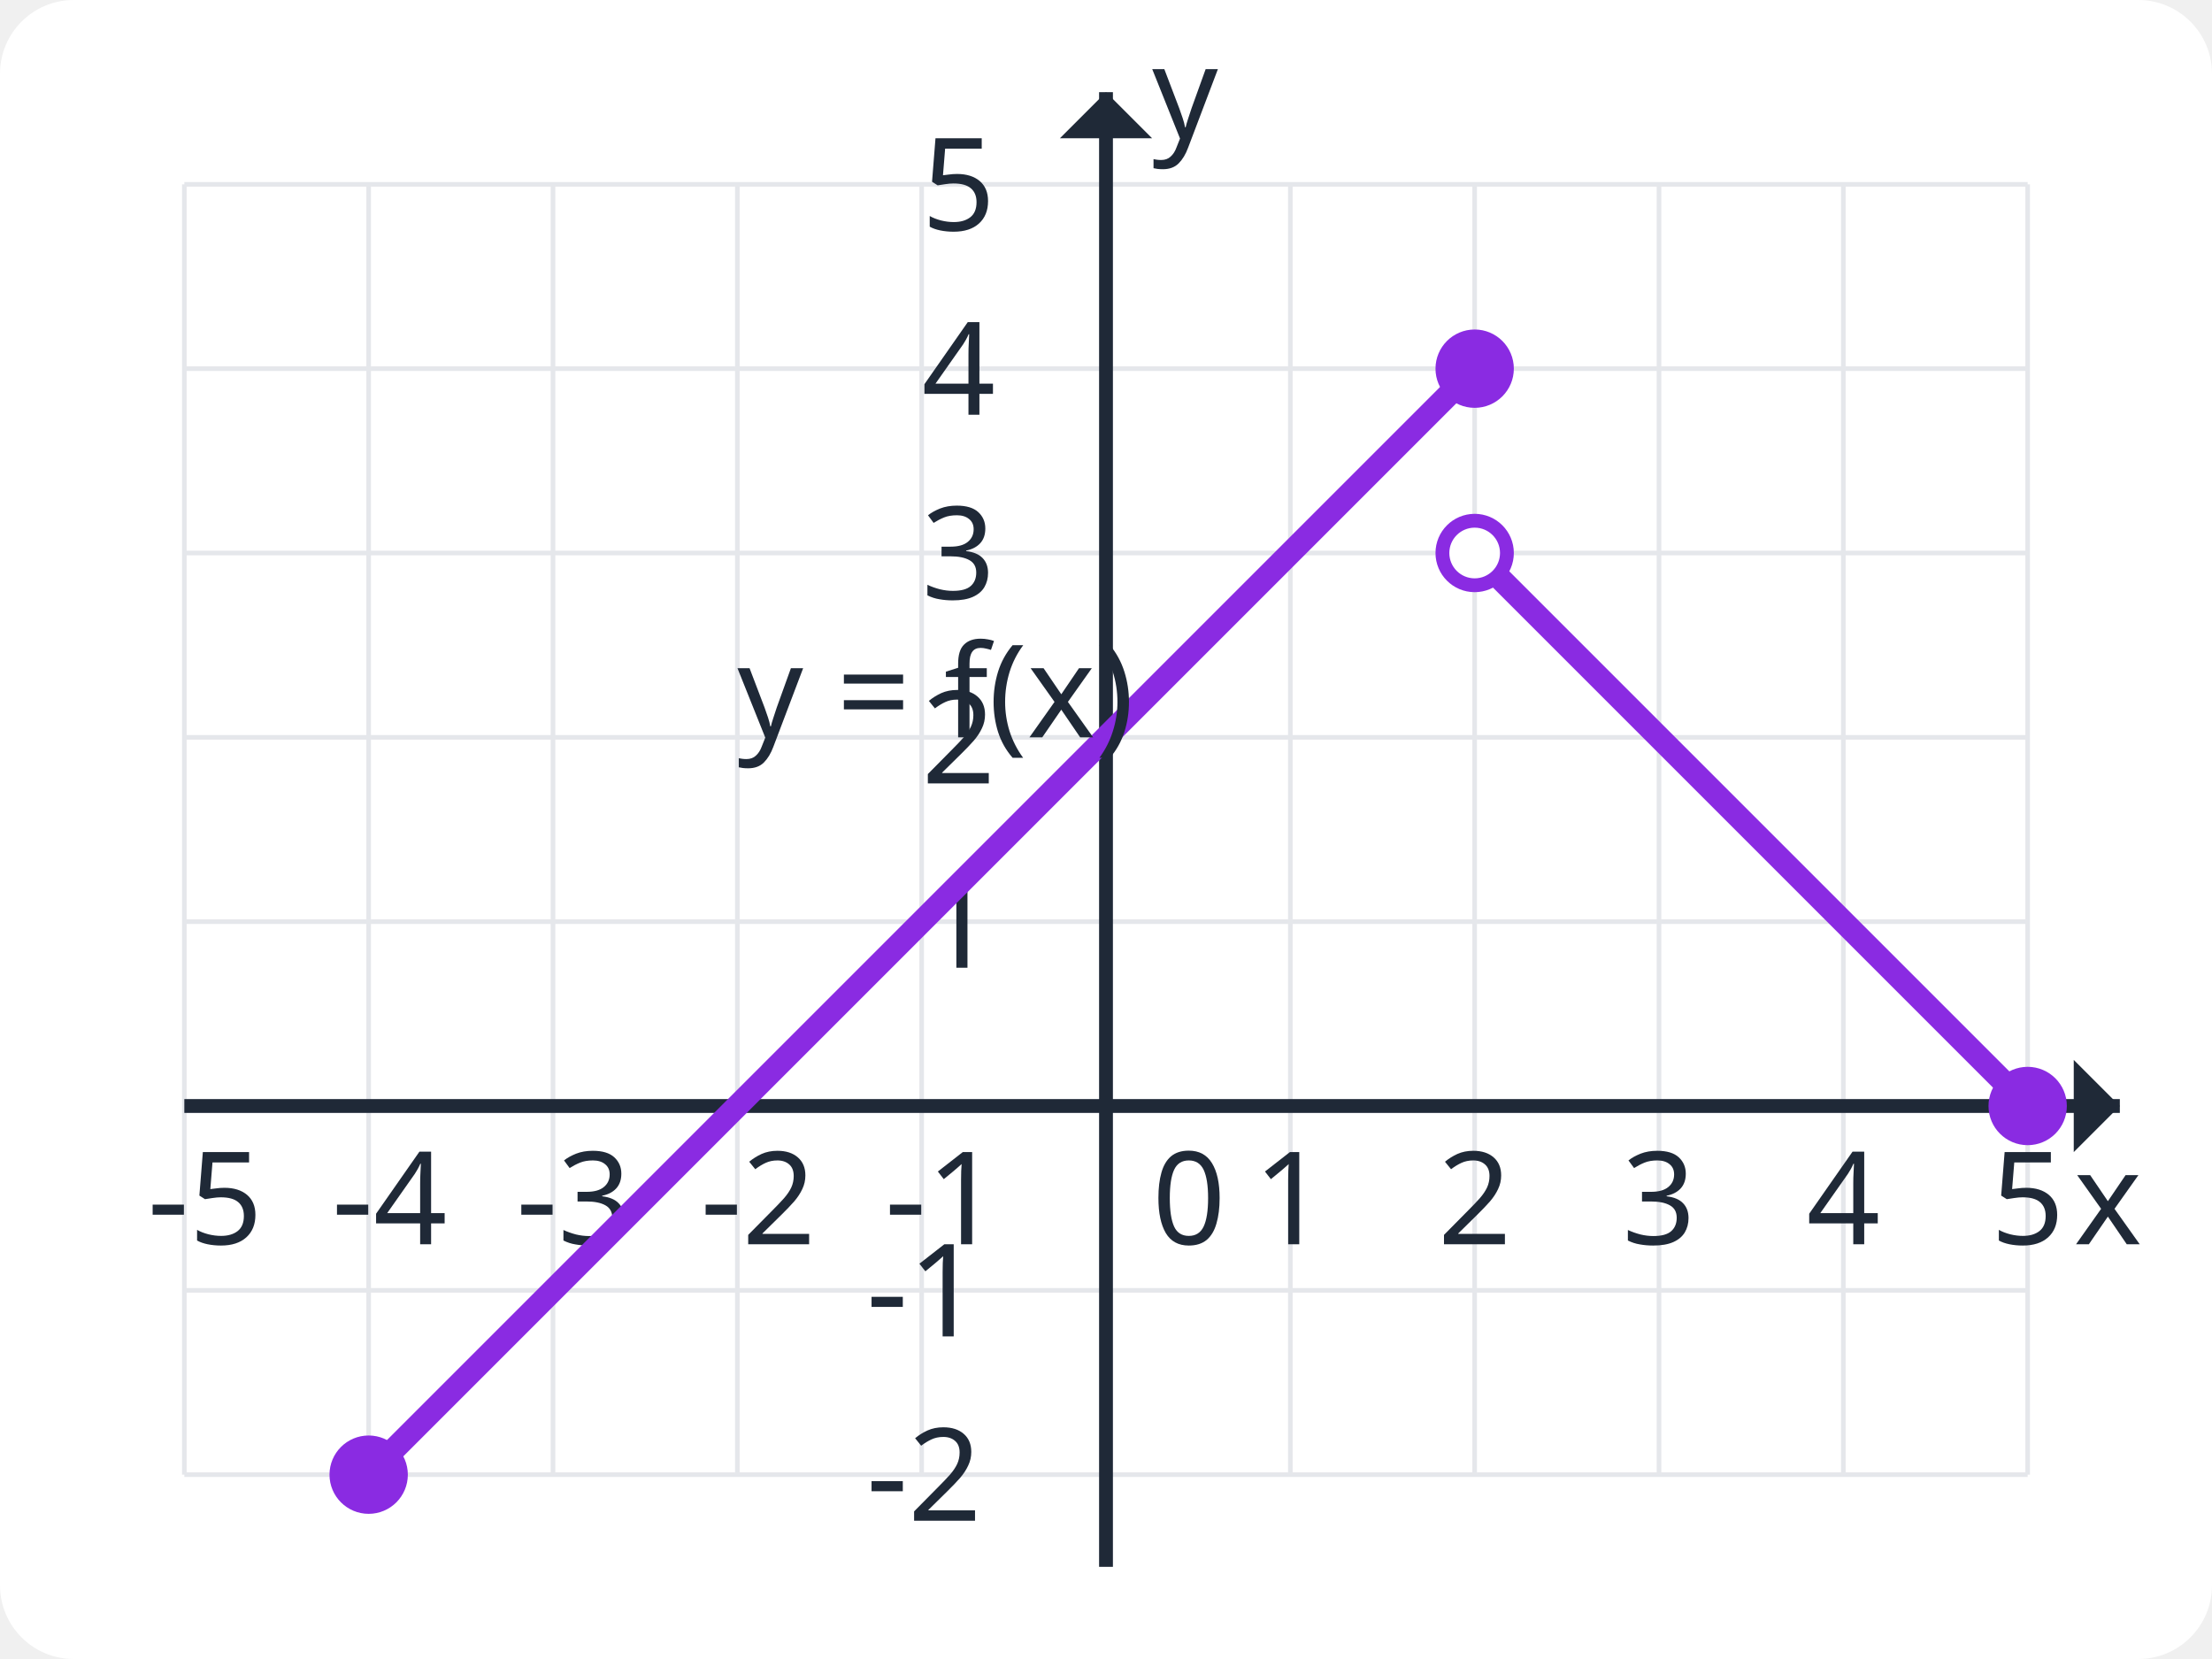
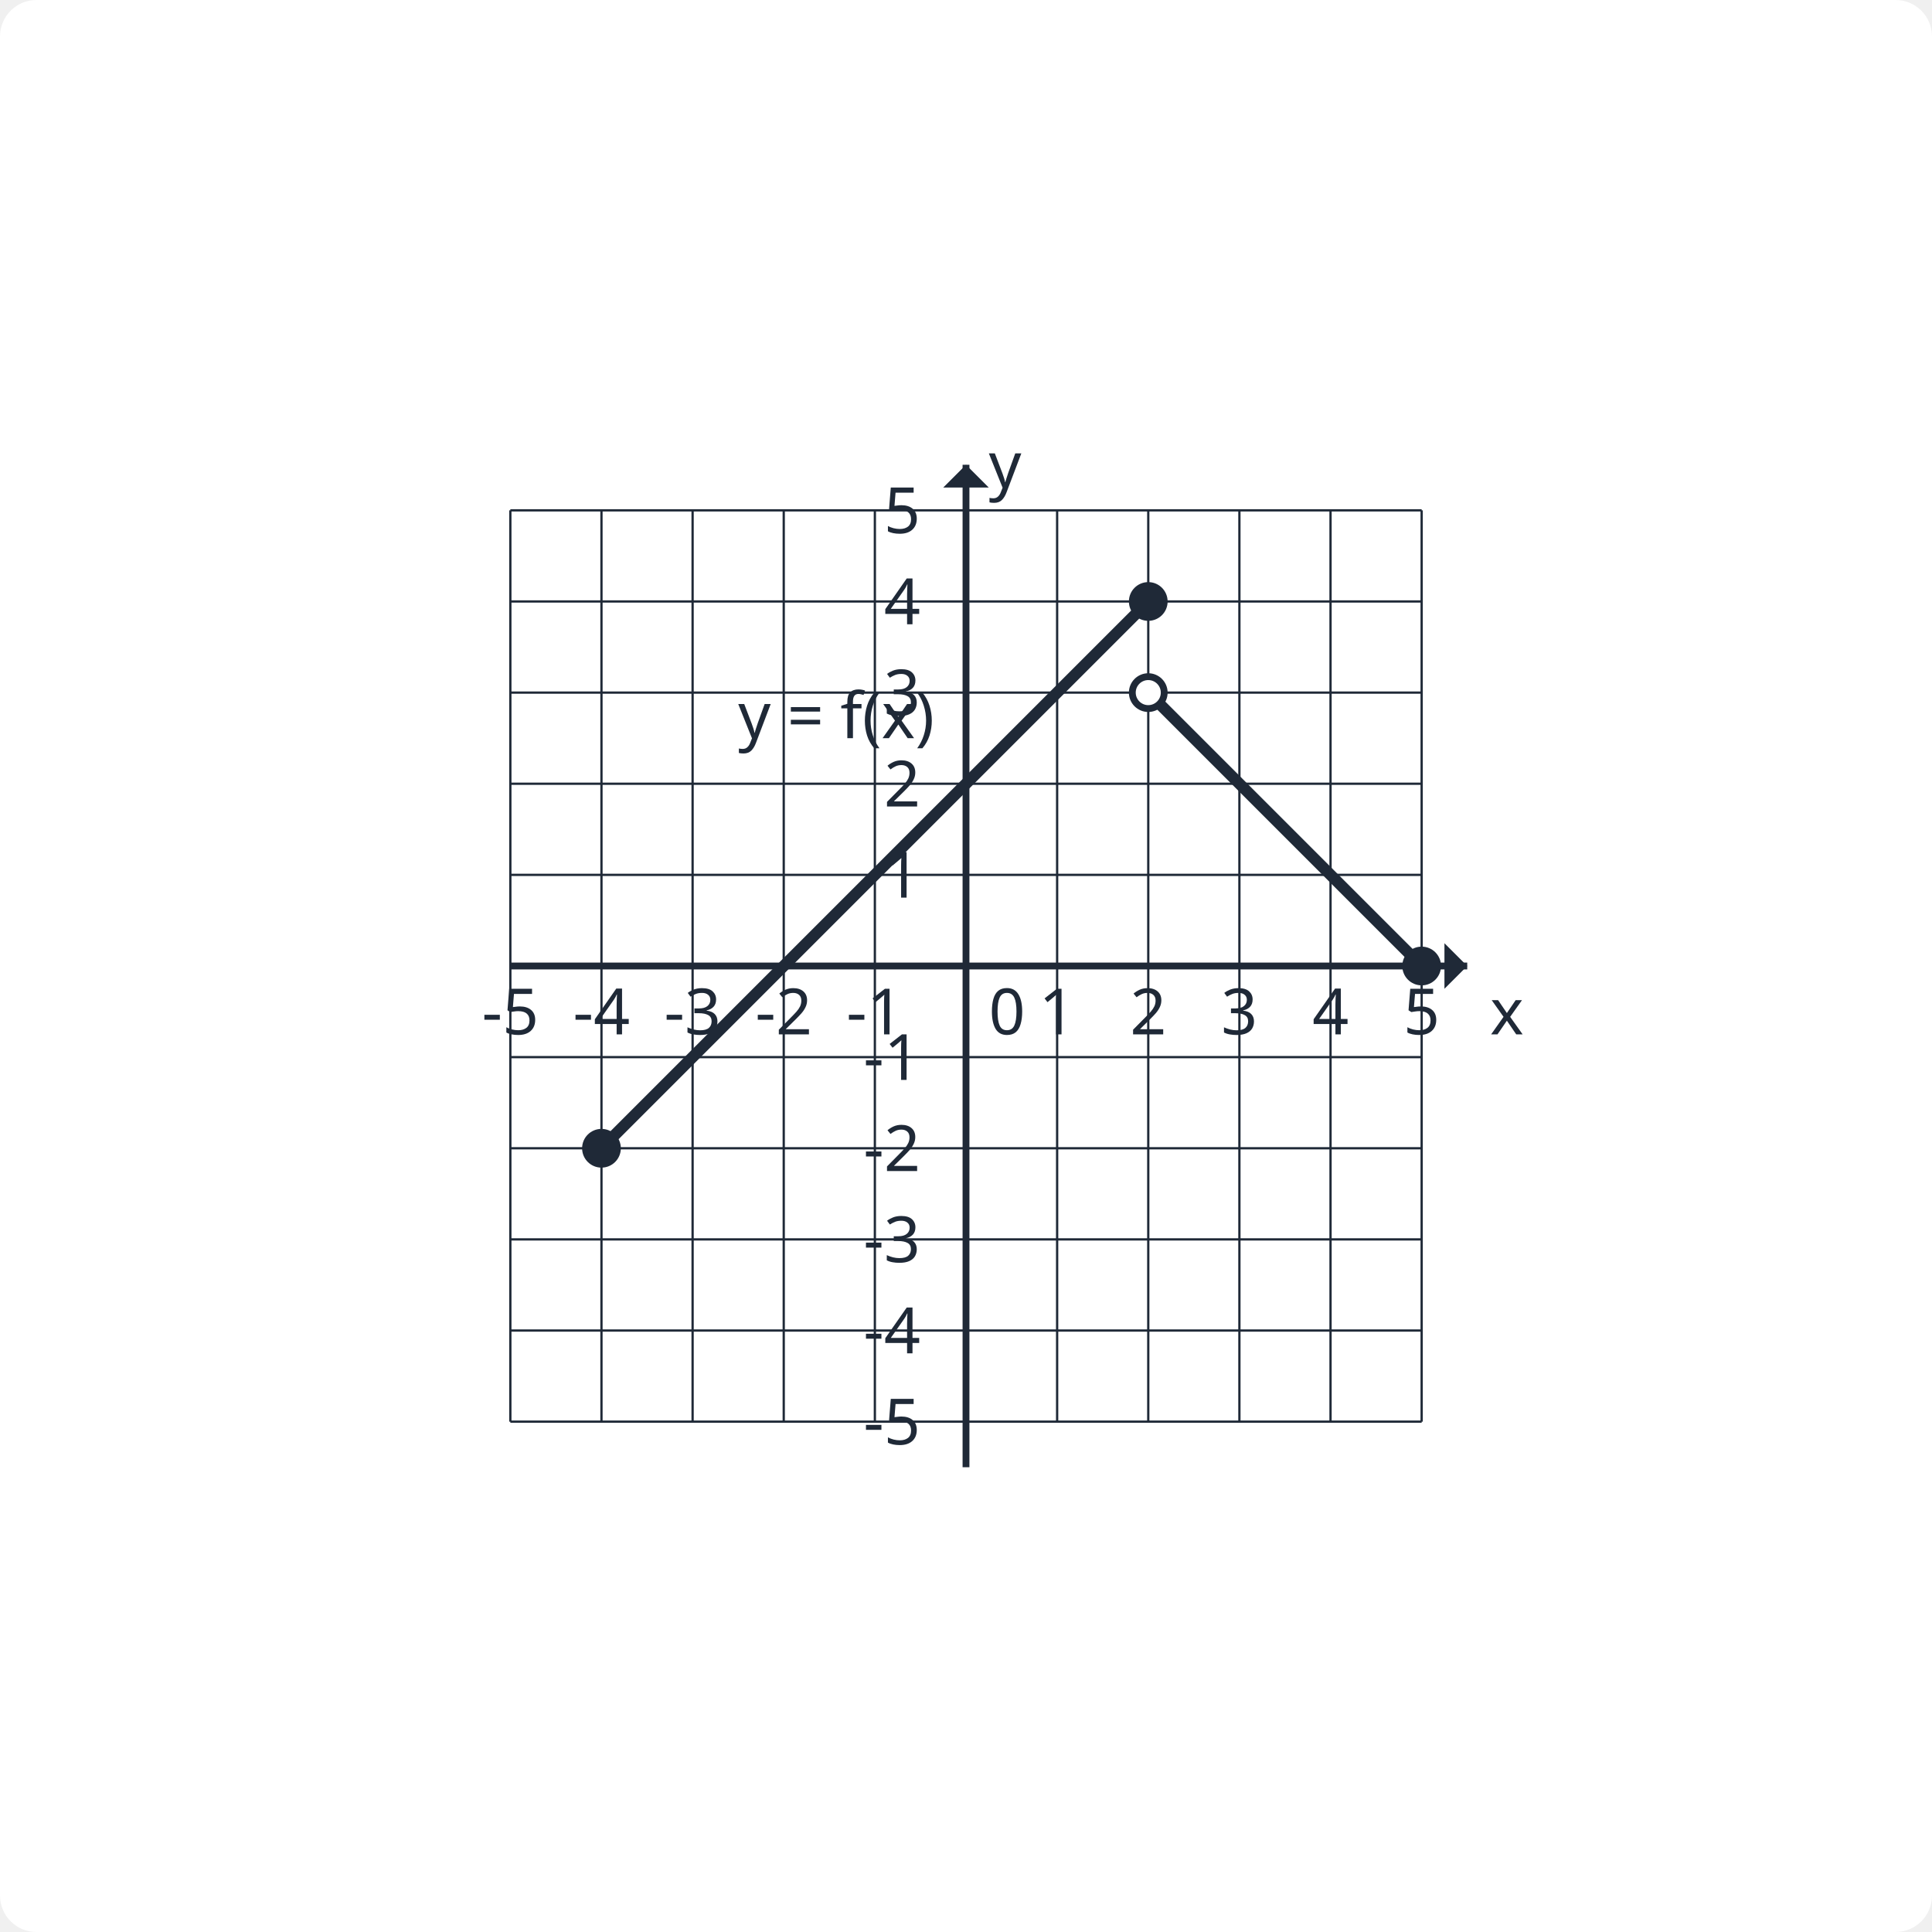
- <svg xmlns="http://www.w3.org/2000/svg" viewBox="0 0 240 180">
-   <rect width="100%" height="100%" rx="8" fill="#ffffff" />
+ <svg xmlns="http://www.w3.org/2000/svg" viewBox="-12.0 -12.0 424.0 424.0" font-size="14" width="424" height="424">
+   <rect x="-12.0" y="-12.0" width="424.0" height="424.0" rx="8" fill="#ffffff" />
+   <rect x="0" y="0" width="400" height="400" fill="#ffffff" />
  <style>
    .label { font-family: sans-serif; font-size: 14px; fill: #1f2937; }
-     .grid { stroke: #e5e7eb; stroke-width: 0.5; }
+     .grid { stroke: #1f2937; stroke-width: 0.5; }
    .axis { stroke: #1f2937; stroke-width: 1.5; }
-     .graph-line { stroke: #8a2be2; stroke-width: 2.5; fill: none; }
-     .solid-dot { fill: #8a2be2; stroke: #8a2be2; stroke-width: 1.5; }
-     .open-dot { fill: #ffffff; stroke: #8a2be2; stroke-width: 1.5; }
+     .graph-line { stroke: #1f2937; stroke-width: 2.5; fill: none; }
+     .solid-dot { fill: #1f2937; stroke: #1f2937; stroke-width: 1.5; }
+     .open-dot { fill: #ffffff; stroke: #1f2937; stroke-width: 1.5; }
  </style>
-   <g class="grid">
-     <line x1="20" y1="20" x2="20" y2="160" />
-     <line x1="40" y1="20" x2="40" y2="160" />
-     <line x1="60" y1="20" x2="60" y2="160" />
-     <line x1="80" y1="20" x2="80" y2="160" />
-     <line x1="100" y1="20" x2="100" y2="160" />
-     <line x1="140" y1="20" x2="140" y2="160" />
-     <line x1="160" y1="20" x2="160" y2="160" />
-     <line x1="180" y1="20" x2="180" y2="160" />
-     <line x1="200" y1="20" x2="200" y2="160" />
-     <line x1="220" y1="20" x2="220" y2="160" />
-     <line x1="20" y1="20" x2="220" y2="20" />
-     <line x1="20" y1="40" x2="220" y2="40" />
-     <line x1="20" y1="60" x2="220" y2="60" />
-     <line x1="20" y1="80" x2="220" y2="80" />
-     <line x1="20" y1="100" x2="220" y2="100" />
-     <line x1="20" y1="140" x2="220" y2="140" />
-     <line x1="20" y1="160" x2="220" y2="160" />
+   <g transform="translate(100, 100)">
+     <g class="grid">
+       <line x1="0" y1="0" x2="0" y2="200" />
+       <line x1="20" y1="0" x2="20" y2="200" />
+       <line x1="40" y1="0" x2="40" y2="200" />
+       <line x1="60" y1="0" x2="60" y2="200" />
+       <line x1="80" y1="0" x2="80" y2="200" />
+       <line x1="120" y1="0" x2="120" y2="200" />
+       <line x1="140" y1="0" x2="140" y2="200" />
+       <line x1="160" y1="0" x2="160" y2="200" />
+       <line x1="180" y1="0" x2="180" y2="200" />
+       <line x1="200" y1="0" x2="200" y2="200" />
+       <line x1="0" y1="0" x2="200" y2="0" />
+       <line x1="0" y1="20" x2="200" y2="20" />
+       <line x1="0" y1="40" x2="200" y2="40" />
+       <line x1="0" y1="60" x2="200" y2="60" />
+       <line x1="0" y1="80" x2="200" y2="80" />
+       <line x1="0" y1="120" x2="200" y2="120" />
+       <line x1="0" y1="140" x2="200" y2="140" />
+       <line x1="0" y1="160" x2="200" y2="160" />
+       <line x1="0" y1="180" x2="200" y2="180" />
+       <line x1="0" y1="200" x2="200" y2="200" />
+     </g>
+     <line class="axis" x1="0" y1="100" x2="210" y2="100" />
+     <polygon points="210,100 205,95 205,105" fill="#1f2937" />
+     <text class="label" x="215" y="115">x</text>
+     <line class="axis" x1="100" y1="210" x2="100" y2="-10" />
+     <polygon points="100,-10 95,-5 105,-5" fill="#1f2937" />
+     <text class="label" x="105" y="-5">y</text>
+     <text class="label" x="105" y="115">0</text>
+     <text class="label" text-anchor="middle" x="0" y="115">-5</text>
+     <text class="label" text-anchor="middle" x="20" y="115">-4</text>
+     <text class="label" text-anchor="middle" x="40" y="115">-3</text>
+     <text class="label" text-anchor="middle" x="60" y="115">-2</text>
+     <text class="label" text-anchor="middle" x="80" y="115">-1</text>
+     <text class="label" text-anchor="middle" x="120" y="115">1</text>
+     <text class="label" text-anchor="middle" x="140" y="115">2</text>
+     <text class="label" text-anchor="middle" x="160" y="115">3</text>
+     <text class="label" text-anchor="middle" x="180" y="115">4</text>
+     <text class="label" text-anchor="middle" x="200" y="115">5</text>
+     <text class="label" text-anchor="end" x="90" y="5">5</text>
+     <text class="label" text-anchor="end" x="90" y="25">4</text>
+     <text class="label" text-anchor="end" x="90" y="45">3</text>
+     <text class="label" text-anchor="end" x="90" y="65">2</text>
+     <text class="label" text-anchor="end" x="90" y="85">1</text>
+     <text class="label" text-anchor="end" x="90" y="125">-1</text>
+     <text class="label" text-anchor="end" x="90" y="145">-2</text>
+     <text class="label" text-anchor="end" x="90" y="165">-3</text>
+     <text class="label" text-anchor="end" x="90" y="185">-4</text>
+     <text class="label" text-anchor="end" x="90" y="205">-5</text>
+     <path class="graph-line" d="M 20 140 L 140 20" />
+     <path class="graph-line" d="M 140 40 L 200 100" />
+     <circle class="solid-dot" cx="20" cy="140" r="3.5" />
+     <circle class="solid-dot" cx="140" cy="20" r="3.5" />
+     <circle class="open-dot" cx="140" cy="40" r="3.5" />
+     <circle class="solid-dot" cx="200" cy="100" r="3.5" />
+     <text class="label" x="50" y="50">y = f(x)</text>
  </g>
-   <line class="axis" x1="20" y1="120" x2="230" y2="120" />
-   <polygon points="230,120 225,115 225,125" fill="#1f2937" />
-   <text class="label" x="225" y="135">x</text>
-   <line class="axis" x1="120" y1="170" x2="120" y2="10" />
-   <polygon points="120,10 115,15 125,15" fill="#1f2937" />
-   <text class="label" x="125" y="15">y</text>
-   <text class="label" x="125" y="135">0</text>
-   <text class="label" x="16" y="135">-5</text>
-   <text class="label" x="36" y="135">-4</text>
-   <text class="label" x="56" y="135">-3</text>
-   <text class="label" x="76" y="135">-2</text>
-   <text class="label" x="96" y="135">-1</text>
-   <text class="label" x="136" y="135">1</text>
-   <text class="label" x="156" y="135">2</text>
-   <text class="label" x="176" y="135">3</text>
-   <text class="label" x="196" y="135">4</text>
-   <text class="label" x="216" y="135">5</text>
-   <text class="label" x="100" y="25">5</text>
-   <text class="label" x="100" y="45">4</text>
-   <text class="label" x="100" y="65">3</text>
-   <text class="label" x="100" y="85">2</text>
-   <text class="label" x="100" y="105">1</text>
-   <text class="label" x="94" y="145">-1</text>
-   <text class="label" x="94" y="165">-2</text>
-   <path class="graph-line" d="M 40 160 L 160 40" />
-   <path class="graph-line" d="M 160 60 L 220 120" />
-   <circle class="solid-dot" cx="40" cy="160" r="3.5" />
-   <circle class="solid-dot" cx="160" cy="40" r="3.5" />
-   <circle class="open-dot" cx="160" cy="60" r="3.5" />
-   <circle class="solid-dot" cx="220" cy="120" r="3.5" />
-   <text class="label" x="80" y="80" fill="#8a2be2">y = f(x)</text>
</svg>
